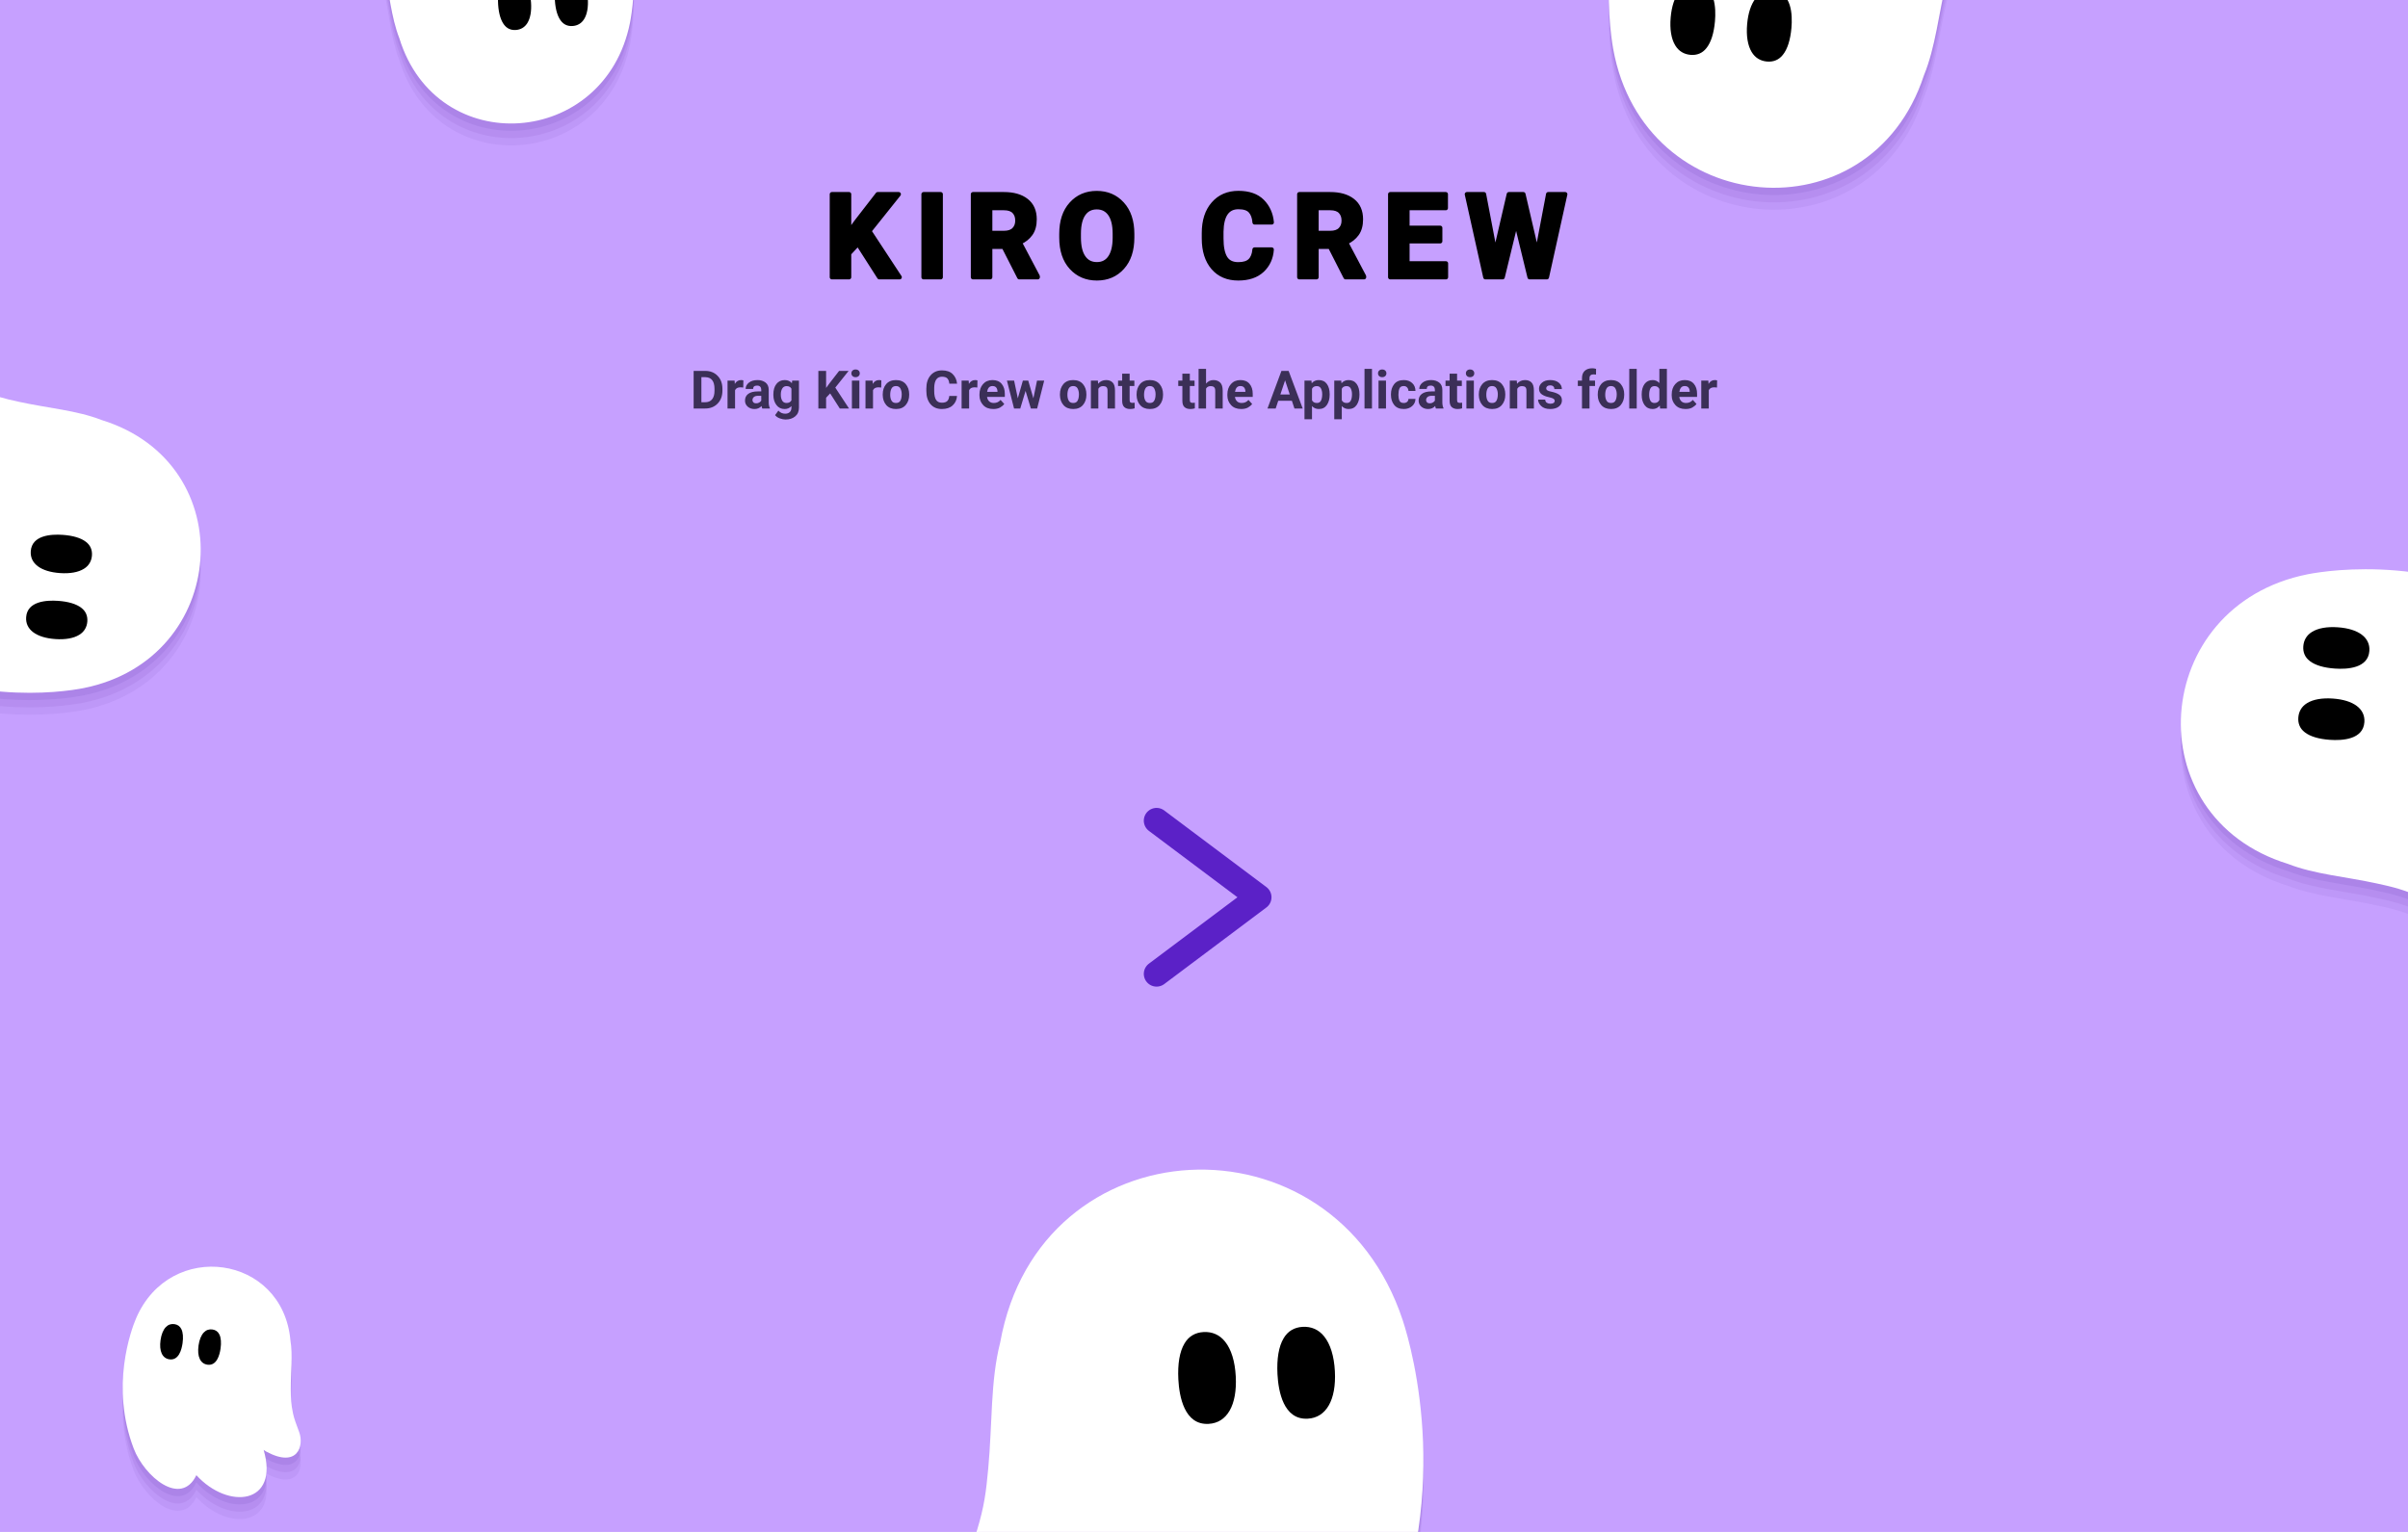
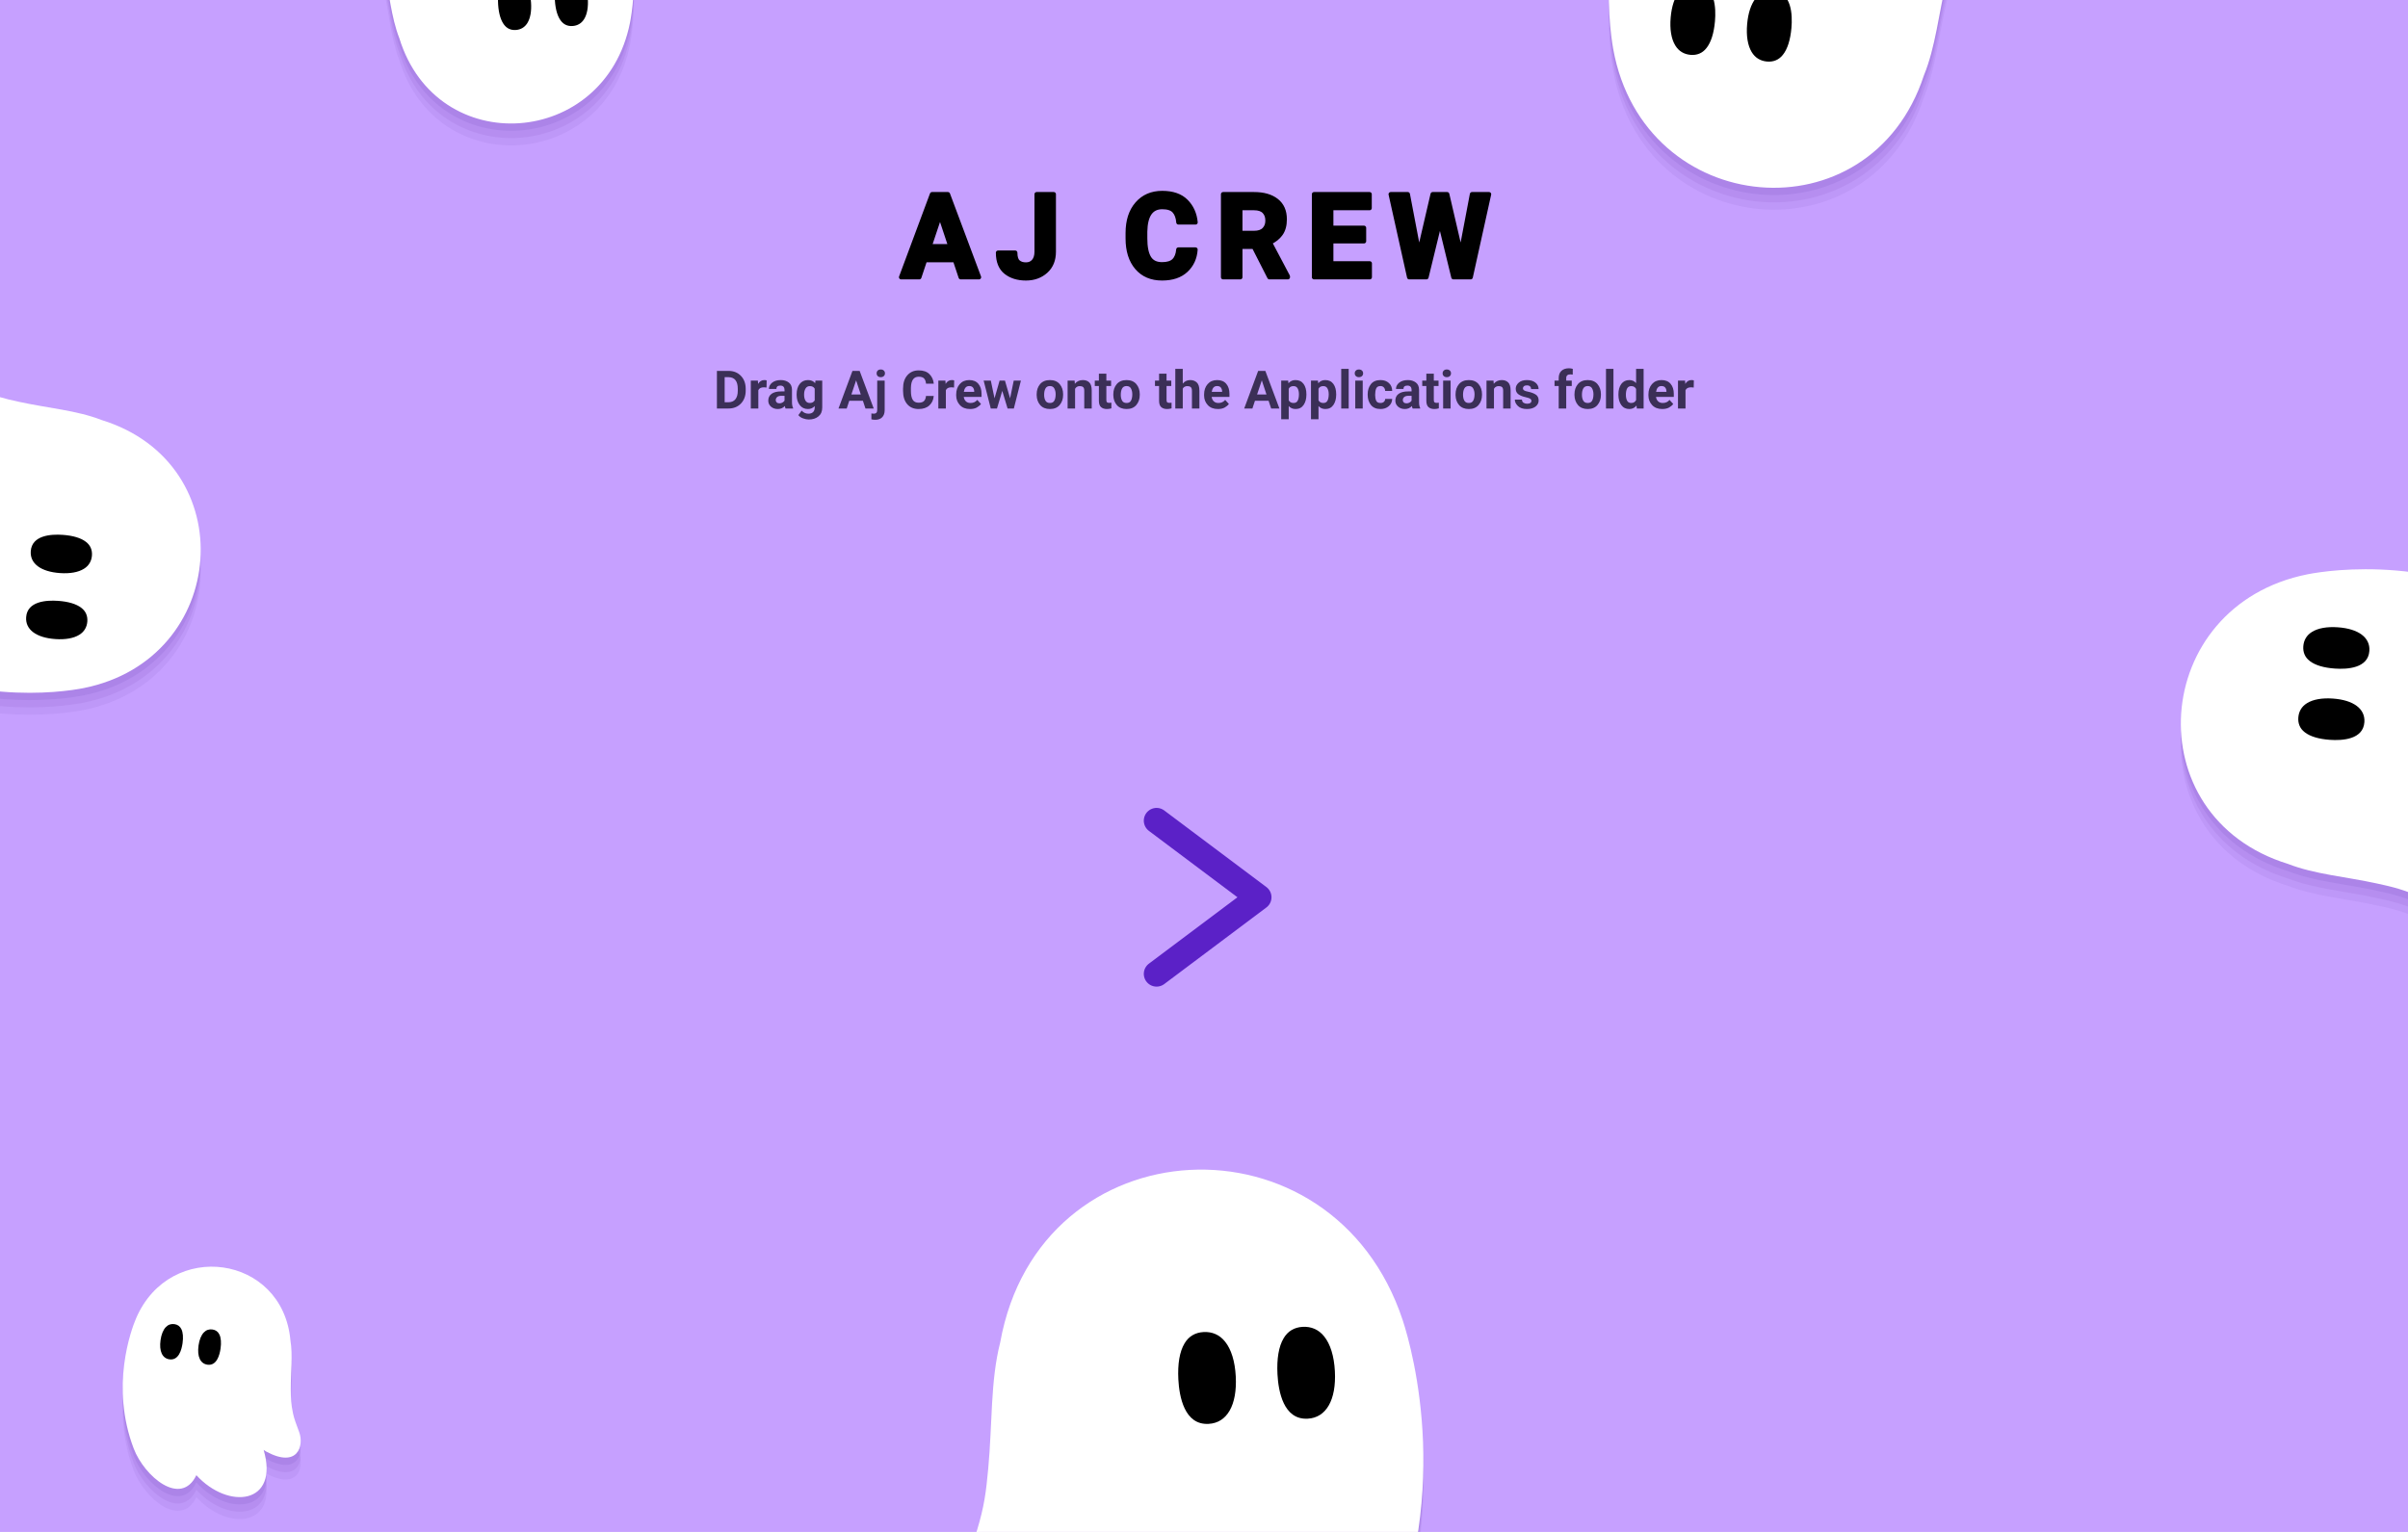
<svg xmlns="http://www.w3.org/2000/svg" width="660" height="420" viewBox="0 0 660 420">
  <defs>
    <path id="ghost-body" d="M398.554 818.914C316.315 1001.03 491.477 1046.74 620.672 940.156C658.687 1059.66 801.052 970.473 852.234 877.795C964.787 673.567 919.318 465.357 907.64 422.374C827.637 129.443 427.623 128.946 358.8 423.865C342.651 475.544 342.402 534.18 333.458 595.051C328.986 625.86 325.507 645.488 313.83 677.785C306.873 696.424 297.68 712.819 282.773 740.645C259.915 783.881 269.604 867.113 387.87 823.883L399.051 818.914H398.554Z" />
    <g id="ghost-art">
      <path fill="#ffffff" d="M398.554 818.914C316.315 1001.03 491.477 1046.74 620.672 940.156C658.687 1059.66 801.052 970.473 852.234 877.795C964.787 673.567 919.318 465.357 907.64 422.374C827.637 129.443 427.623 128.946 358.8 423.865C342.651 475.544 342.402 534.18 333.458 595.051C328.986 625.86 325.507 645.488 313.83 677.785C306.873 696.424 297.68 712.819 282.773 740.645C259.915 783.881 269.604 867.113 387.87 823.883L399.051 818.914H398.554Z" />
      <path fill="#000000" d="M636.123 549.353C603.328 549.353 598.359 510.097 598.359 486.742C598.359 465.623 602.086 448.977 609.293 438.293C615.504 428.852 624.697 424.131 636.123 424.131C647.555 424.131 657.492 428.852 664.447 438.541C672.398 449.474 676.623 466.12 676.623 486.742C676.623 525.998 661.471 549.353 636.375 549.353H636.123Z" />
      <path fill="#000000" d="M771.24 549.353C738.445 549.353 733.477 510.097 733.477 486.742C733.477 465.623 737.203 448.977 744.41 438.293C750.621 428.852 759.814 424.131 771.24 424.131C782.672 424.131 792.609 428.852 799.564 438.541C807.516 449.474 811.74 466.12 811.74 486.742C811.74 525.998 796.588 549.353 771.492 549.353H771.24Z" />
    </g>
    <clipPath id="window">
      <rect width="660" height="420" />
    </clipPath>
  </defs>
  <g clip-path="url(#window)">
    <rect width="660" height="420" fill="#c6a0ff" />
    <g>
      <g opacity="0.08" fill="#3d1080" transform="translate(0 2)">
        <use href="#ghost-body" transform="translate(96 -68) rotate(176 43 56.3) translate(86 0) scale(-1 1) translate(-29.44 -12.7) scale(0.11544)" />
        <use href="#ghost-body" transform="translate(430 -86) rotate(185 58 76) translate(-39.7 -17.13) scale(0.1557)" />
        <use href="#ghost-body" transform="translate(-48 84) rotate(94 50 65.5) translate(-34.23 -14.77) scale(0.13423)" />
        <use href="#ghost-body" transform="translate(601 129) rotate(-86 54 70.75) translate(-36.97 -15.95) scale(0.14497)" />
        <use href="#ghost-body" transform="translate(255 302) rotate(-3 75 98.25) translate(-51.34 -22.15) scale(0.20134)" />
        <use href="#ghost-body" transform="translate(28 340) rotate(8 29 38) translate(58 0) scale(-1 1) translate(-19.85 -8.56) scale(0.07785)" />
      </g>
      <g opacity="0.07" fill="#3d1080" transform="translate(0 4)">
        <use href="#ghost-body" transform="translate(96 -68) rotate(176 43 56.3) translate(86 0) scale(-1 1) translate(-29.44 -12.7) scale(0.11544)" />
        <use href="#ghost-body" transform="translate(430 -86) rotate(185 58 76) translate(-39.7 -17.13) scale(0.1557)" />
        <use href="#ghost-body" transform="translate(-48 84) rotate(94 50 65.5) translate(-34.23 -14.77) scale(0.13423)" />
        <use href="#ghost-body" transform="translate(601 129) rotate(-86 54 70.75) translate(-36.97 -15.95) scale(0.14497)" />
        <use href="#ghost-body" transform="translate(255 302) rotate(-3 75 98.25) translate(-51.34 -22.15) scale(0.20134)" />
        <use href="#ghost-body" transform="translate(28 340) rotate(8 29 38) translate(58 0) scale(-1 1) translate(-19.85 -8.56) scale(0.07785)" />
      </g>
      <g opacity="0.06" fill="#3d1080" transform="translate(0 6)">
        <use href="#ghost-body" transform="translate(96 -68) rotate(176 43 56.3) translate(86 0) scale(-1 1) translate(-29.44 -12.7) scale(0.11544)" />
        <use href="#ghost-body" transform="translate(430 -86) rotate(185 58 76) translate(-39.7 -17.13) scale(0.1557)" />
        <use href="#ghost-body" transform="translate(-48 84) rotate(94 50 65.5) translate(-34.23 -14.77) scale(0.13423)" />
        <use href="#ghost-body" transform="translate(601 129) rotate(-86 54 70.75) translate(-36.97 -15.95) scale(0.14497)" />
        <use href="#ghost-body" transform="translate(255 302) rotate(-3 75 98.25) translate(-51.34 -22.15) scale(0.20134)" />
        <use href="#ghost-body" transform="translate(28 340) rotate(8 29 38) translate(58 0) scale(-1 1) translate(-19.85 -8.56) scale(0.07785)" />
      </g>
    </g>
    <g>
      <use href="#ghost-art" transform="translate(96 -68) rotate(176 43 56.3) translate(86 0) scale(-1 1) translate(-29.44 -12.7) scale(0.11544)" />
      <use href="#ghost-art" transform="translate(430 -86) rotate(185 58 76) translate(-39.7 -17.13) scale(0.1557)" />
      <use href="#ghost-art" transform="translate(-48 84) rotate(94 50 65.5) translate(-34.23 -14.77) scale(0.13423)" />
      <use href="#ghost-art" transform="translate(601 129) rotate(-86 54 70.75) translate(-36.97 -15.95) scale(0.14497)" />
      <use href="#ghost-art" transform="translate(255 302) rotate(-3 75 98.25) translate(-51.34 -22.15) scale(0.20134)" />
      <use href="#ghost-art" transform="translate(28 340) rotate(8 29 38) translate(58 0) scale(-1 1) translate(-19.85 -8.56) scale(0.07785)" />
    </g>
    <g font-family="-apple-system, BlinkMacSystemFont, 'Segoe UI', Roboto, Helvetica, Arial, sans-serif" text-anchor="middle">
-       <text x="327.75" y="76" font-size="32" font-weight="700" letter-spacing="4.5" fill="#000000" stroke="#000000" stroke-width="1.2" stroke-linejoin="round">KIRO CREW</text>
-       <text x="330" y="112" font-size="14.5" font-weight="600" fill="#3b2f57">Drag Kiro Crew onto the Applications folder</text>
+       <text x="327.75" y="76" font-size="32" font-weight="700" letter-spacing="4.5" fill="#000000" stroke="#000000" stroke-width="1.2" stroke-linejoin="round">AJ CREW</text>
+       <text x="330" y="112" font-size="14.5" font-weight="600" fill="#3b2f57">Drag Aj Crew onto the Applications folder</text>
    </g>
    <path d="M317 225L345 246L317 267" fill="none" stroke="#5b21c7" stroke-width="7" stroke-linecap="round" stroke-linejoin="round" />
  </g>
</svg>
